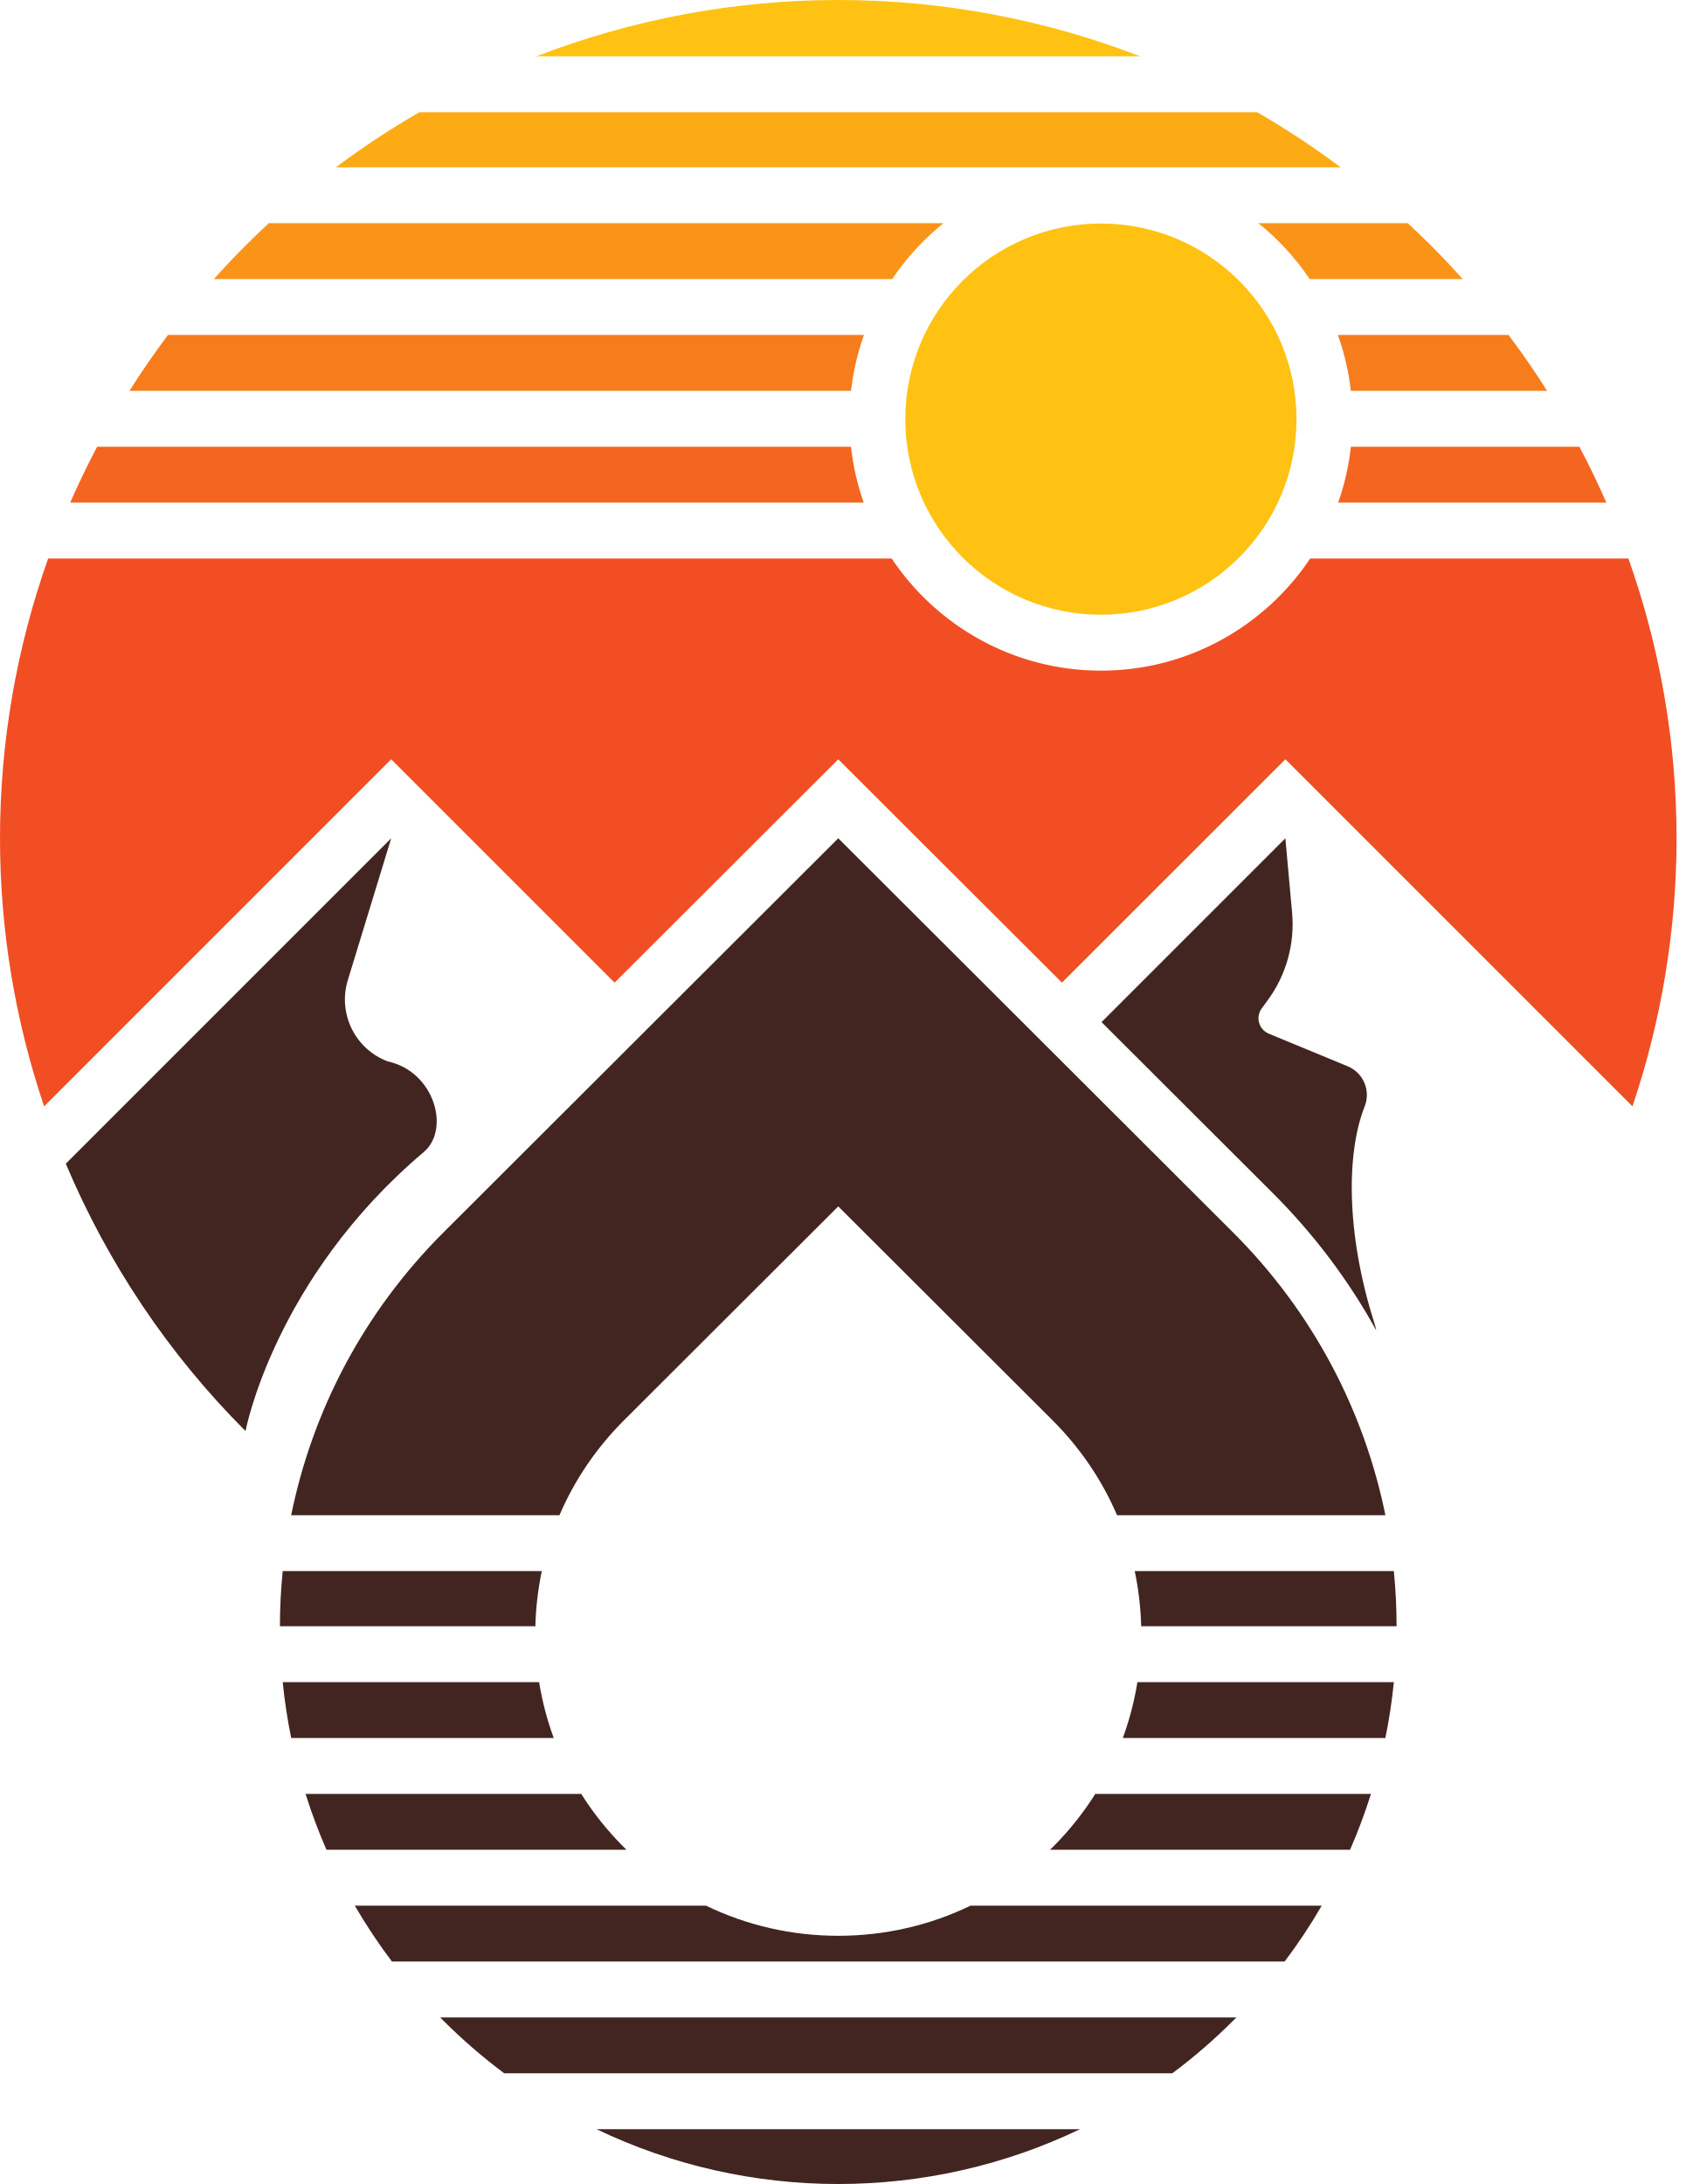
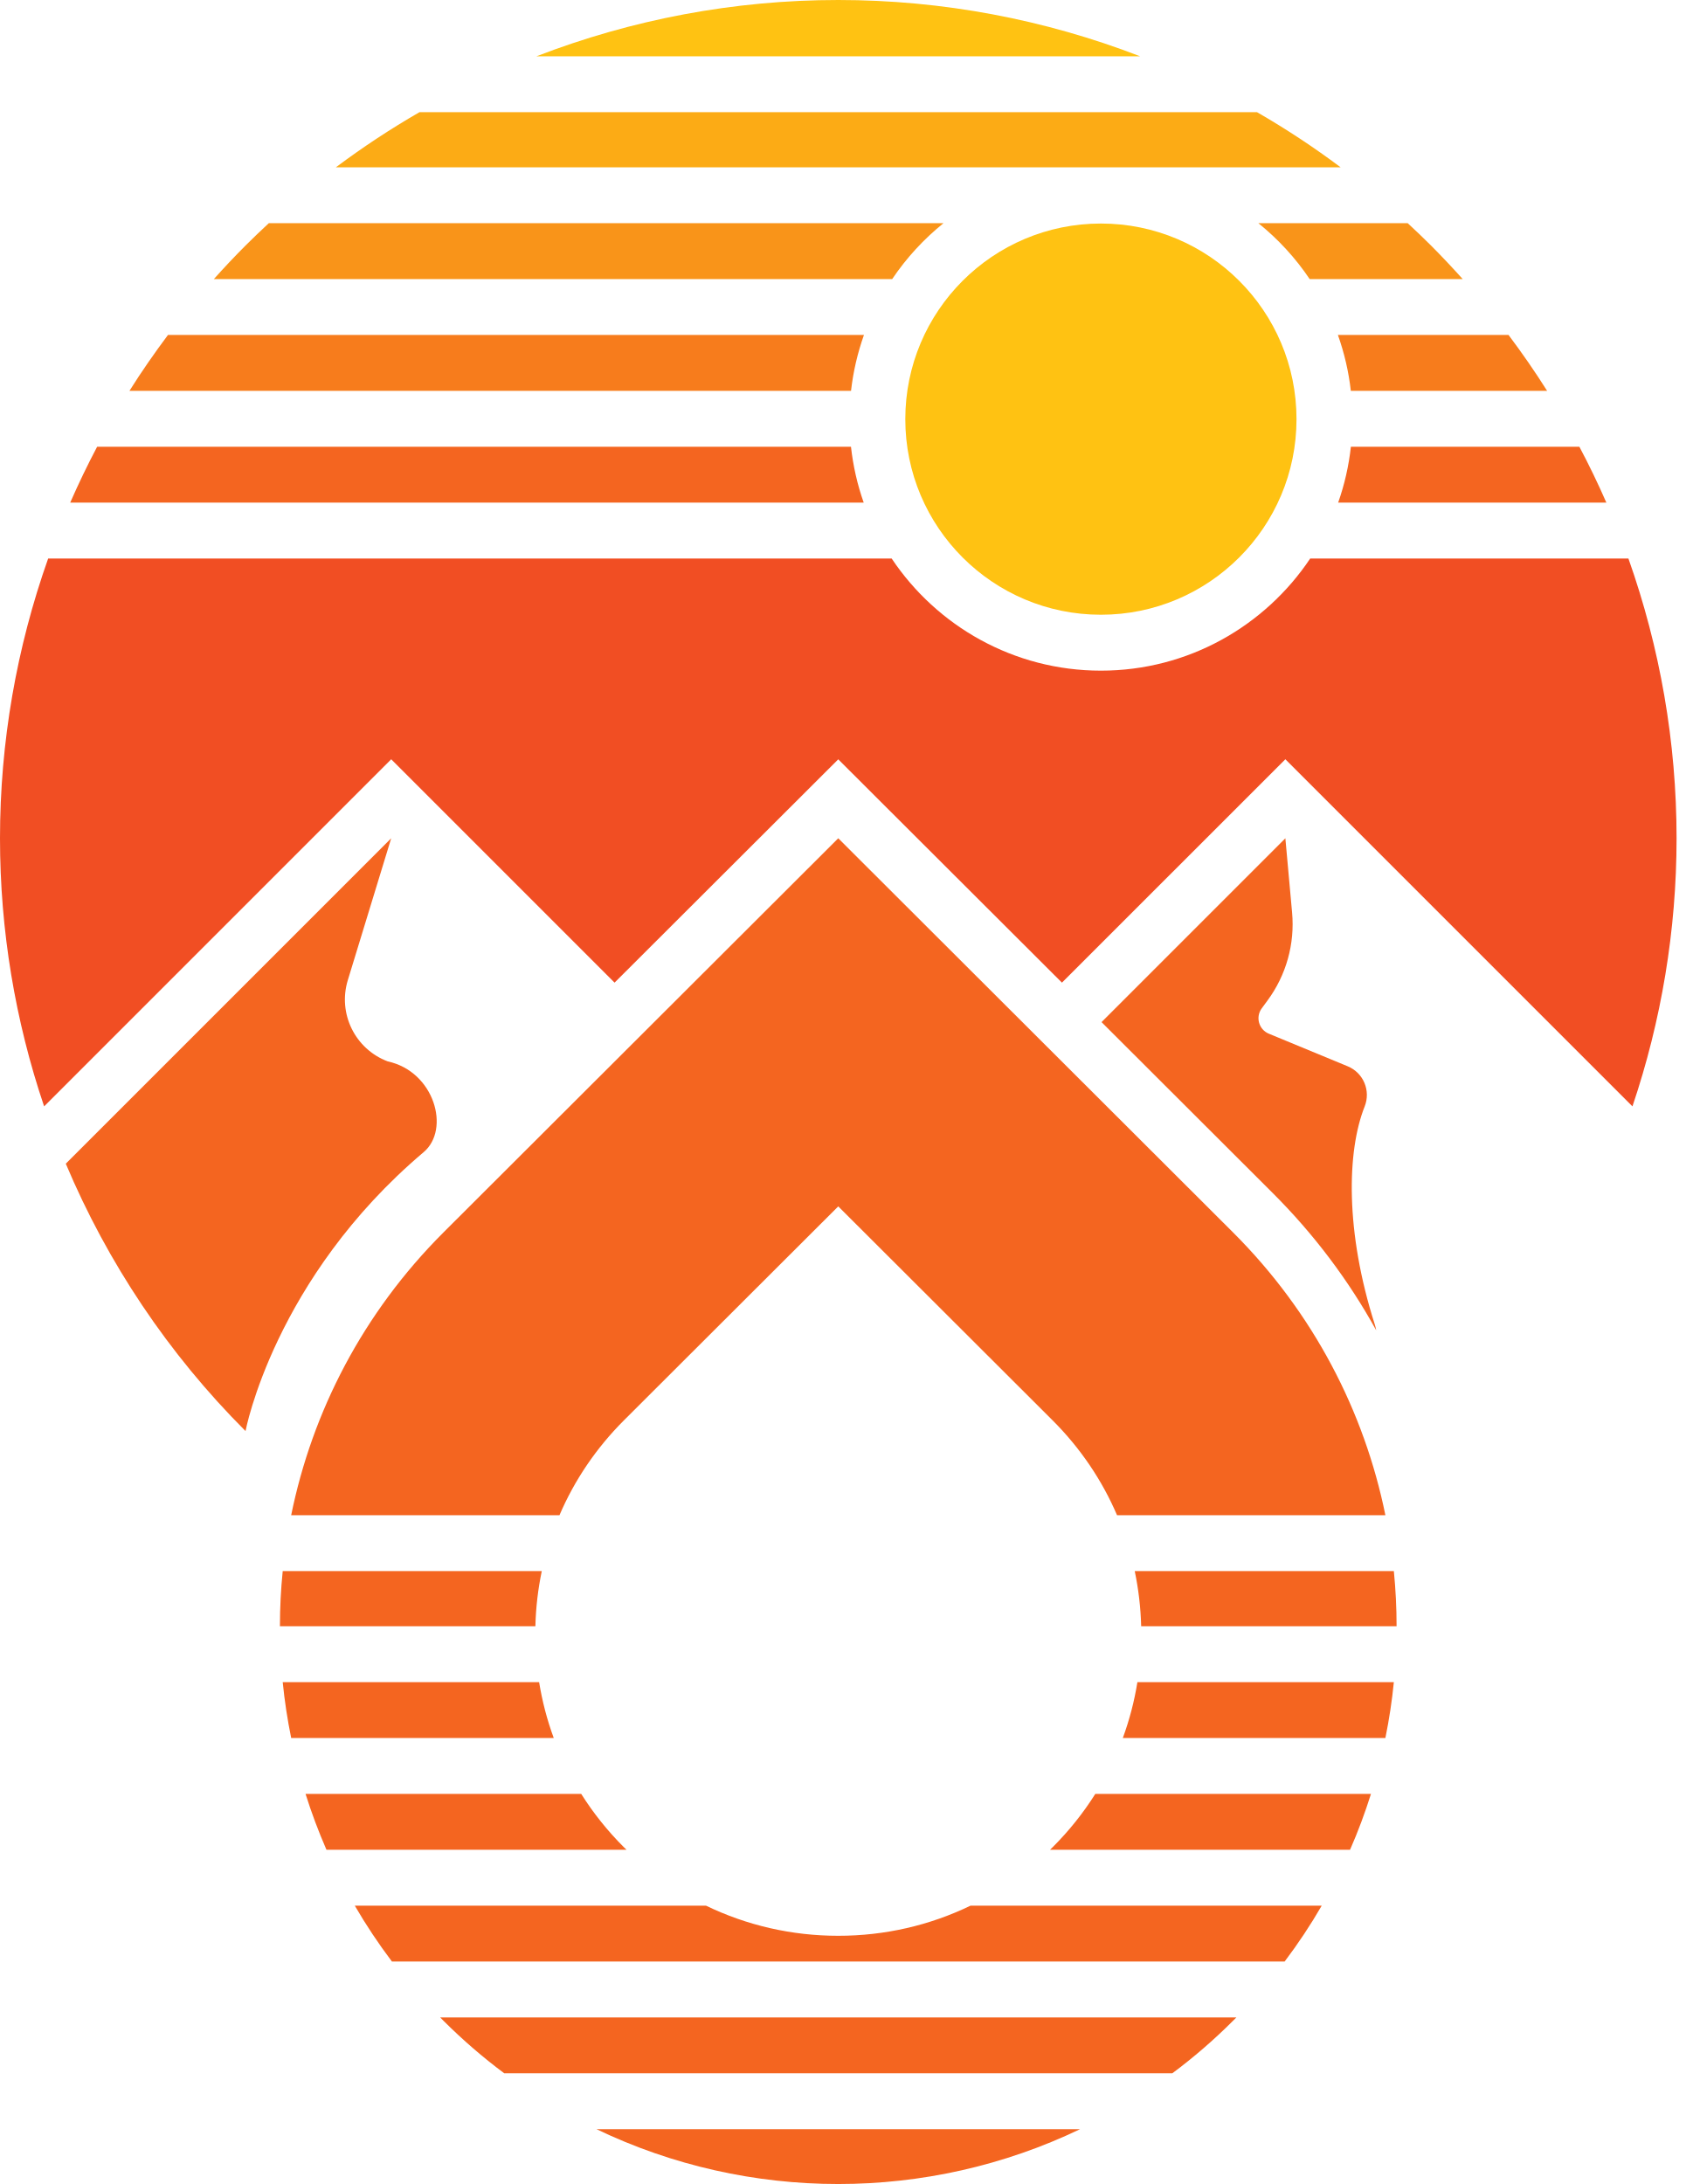
<svg xmlns="http://www.w3.org/2000/svg" width="31" height="40" viewBox="0 0 31 40" fill="none">
-   <path d="M6.37 17.953L7.165 15.353L1.205 21.313C1.969 23.126 3.08 24.793 4.497 26.21C4.497 26.21 5.02 23.418 7.76 21.101C8.252 20.685 7.959 19.625 7.1 19.439C6.503 19.213 6.184 18.564 6.37 17.953Z" fill="#422520" />
-   <path d="M23.308 21.848C24.064 22.602 24.699 23.446 25.206 24.365C25.199 24.328 25.191 24.293 25.18 24.258C24.636 22.558 24.668 21.085 24.994 20.266C25.109 19.976 24.972 19.648 24.683 19.529L23.239 18.932C23.055 18.856 22.991 18.627 23.11 18.467L23.213 18.327C23.557 17.862 23.718 17.287 23.665 16.712L23.542 15.353L20.175 18.72L23.308 21.848Z" fill="#422520" />
+   <path d="M6.37 17.953L7.165 15.353L1.205 21.313C1.969 23.126 3.08 24.793 4.497 26.21C4.497 26.21 5.02 23.418 7.76 21.101C8.252 20.685 7.959 19.625 7.1 19.439C6.503 19.213 6.184 18.564 6.37 17.953Z" fill="#F46520" />
+   <path d="M23.308 21.848C24.064 22.602 24.699 23.446 25.206 24.365C25.199 24.328 25.191 24.293 25.18 24.258C24.636 22.558 24.668 21.085 24.994 20.266C25.109 19.976 24.972 19.648 24.683 19.529L23.239 18.932C23.055 18.856 22.991 18.627 23.11 18.467L23.213 18.327C23.557 17.862 23.718 17.287 23.665 16.712L23.542 15.353L20.175 18.72L23.308 21.848Z" fill="#F46520" />
  <path d="M15.353 0C13.445 0 11.572 0.356 9.825 1.031H20.882C19.135 0.356 17.262 0 15.353 0Z" fill="#FFC212" />
  <path d="M24.742 8.182H28.927C29.105 8.517 29.269 8.858 29.421 9.205H24.509C24.624 8.879 24.703 8.536 24.742 8.182ZM15.586 8.182H1.779C1.602 8.517 1.438 8.858 1.286 9.205H15.819C15.704 8.879 15.625 8.536 15.586 8.182Z" fill="#F46520" />
  <path d="M29.825 10.229H23.997C23.17 11.466 21.761 12.283 20.164 12.283C18.567 12.283 17.158 11.466 16.331 10.229H0.882C0.304 11.86 0 13.591 0 15.353C0 17.038 0.278 18.695 0.808 20.263L6.441 14.63L7.165 13.906L11.256 17.997L14.63 14.629L15.353 13.907L16.076 14.629L19.45 17.997L23.542 13.906L29.899 20.263C30.428 18.695 30.707 17.038 30.707 15.353C30.707 13.591 30.403 11.86 29.825 10.229Z" fill="#F14E23" />
  <path d="M23.022 2.054H7.684C7.155 2.359 6.643 2.696 6.152 3.064H24.554C24.063 2.696 23.551 2.359 23.022 2.054Z" fill="#FCAB15" />
  <path d="M24.504 6.134H27.629C27.879 6.467 28.115 6.808 28.336 7.158H24.741C24.701 6.803 24.62 6.46 24.504 6.134ZM15.824 6.134H3.077C2.828 6.467 2.591 6.808 2.371 7.158H15.587C15.627 6.803 15.708 6.46 15.824 6.134Z" fill="#F77C1C" />
  <path d="M23.047 4.087H25.782C25.927 4.221 26.07 4.357 26.21 4.497C26.409 4.697 26.602 4.902 26.79 5.111H23.987C23.727 4.724 23.409 4.379 23.047 4.087ZM17.281 4.087H4.924C4.78 4.221 4.637 4.357 4.497 4.497C4.297 4.697 4.104 4.902 3.917 5.111H16.341C16.601 4.724 16.919 4.379 17.281 4.087Z" fill="#F99419" />
  <path d="M20.164 11.259C22.142 11.259 23.746 9.655 23.746 7.677C23.746 5.698 22.142 4.094 20.164 4.094C18.185 4.094 16.581 5.698 16.581 7.677C16.581 9.655 18.185 11.259 20.164 11.259Z" fill="#FFC212" />
-   <path d="M19.782 38.996H10.925C13.716 40.335 16.99 40.335 19.782 38.996Z" fill="#422520" />
-   <path d="M5.178 28.774C5.144 29.11 5.127 29.447 5.127 29.784H9.806C9.814 29.441 9.854 29.104 9.923 28.774H5.178Z" fill="#422520" />
-   <path d="M17.776 34.902C17.03 35.263 16.207 35.454 15.353 35.454C14.5 35.454 13.676 35.263 12.93 34.902H6.498C6.702 35.253 6.929 35.595 7.178 35.925H23.529C23.778 35.595 24.005 35.253 24.208 34.902H17.776Z" fill="#422520" />
-   <path d="M8.062 36.949C8.082 36.969 8.102 36.99 8.122 37.01C8.475 37.362 8.847 37.683 9.235 37.972H21.472C21.86 37.683 22.232 37.362 22.584 37.01C22.605 36.99 22.624 36.969 22.645 36.949H8.062Z" fill="#422520" />
-   <path d="M10.247 27.751C10.521 27.111 10.918 26.523 11.426 26.015L15.353 22.095L19.28 26.015C19.788 26.523 20.185 27.111 20.459 27.751H25.374C24.988 25.853 24.058 24.044 22.584 22.572L15.353 15.353L8.122 22.572C6.648 24.044 5.719 25.853 5.333 27.751H10.247Z" fill="#422520" />
-   <path d="M20.783 28.774C20.852 29.104 20.892 29.441 20.901 29.784H25.579C25.579 29.447 25.562 29.11 25.529 28.774H20.783Z" fill="#422520" />
-   <path d="M10.142 31.831C10.02 31.501 9.931 31.158 9.874 30.808H5.178C5.212 31.151 5.264 31.492 5.333 31.831H10.142Z" fill="#422520" />
-   <path d="M20.061 32.855C19.841 33.204 19.58 33.532 19.28 33.831C19.264 33.847 19.248 33.862 19.232 33.878H24.727C24.874 33.543 25.001 33.201 25.11 32.855H20.061Z" fill="#422520" />
-   <path d="M20.832 30.808C20.776 31.158 20.686 31.501 20.565 31.831H25.374C25.443 31.492 25.495 31.151 25.529 30.808H20.832Z" fill="#422520" />
-   <path d="M11.475 33.878C11.458 33.862 11.442 33.847 11.426 33.831C11.126 33.532 10.865 33.204 10.645 32.855H5.596C5.705 33.201 5.833 33.543 5.979 33.878H11.475Z" fill="#422520" />
+   <path d="M19.782 38.996H10.925C13.716 40.335 16.99 40.335 19.782 38.996Z" fill="#F46520" />
+   <path d="M5.178 28.774C5.144 29.11 5.127 29.447 5.127 29.784H9.806C9.814 29.441 9.854 29.104 9.923 28.774H5.178Z" fill="#F46520" />
+   <path d="M17.776 34.902C17.03 35.263 16.207 35.454 15.353 35.454C14.5 35.454 13.676 35.263 12.93 34.902H6.498C6.702 35.253 6.929 35.595 7.178 35.925H23.529C23.778 35.595 24.005 35.253 24.208 34.902H17.776Z" fill="#F46520" />
+   <path d="M8.062 36.949C8.082 36.969 8.102 36.99 8.122 37.01C8.475 37.362 8.847 37.683 9.235 37.972H21.472C21.86 37.683 22.232 37.362 22.584 37.01C22.605 36.99 22.624 36.969 22.645 36.949H8.062Z" fill="#F46520" />
+   <path d="M10.247 27.751C10.521 27.111 10.918 26.523 11.426 26.015L15.353 22.095L19.28 26.015C19.788 26.523 20.185 27.111 20.459 27.751H25.374C24.988 25.853 24.058 24.044 22.584 22.572L15.353 15.353L8.122 22.572C6.648 24.044 5.719 25.853 5.333 27.751H10.247Z" fill="#F46520" />
+   <path d="M20.783 28.774C20.852 29.104 20.892 29.441 20.901 29.784H25.579C25.579 29.447 25.562 29.11 25.529 28.774H20.783Z" fill="#F46520" />
+   <path d="M10.142 31.831C10.02 31.501 9.931 31.158 9.874 30.808H5.178C5.212 31.151 5.264 31.492 5.333 31.831H10.142Z" fill="#F46520" />
+   <path d="M20.061 32.855C19.841 33.204 19.58 33.532 19.28 33.831C19.264 33.847 19.248 33.862 19.232 33.878H24.727C24.874 33.543 25.001 33.201 25.11 32.855H20.061Z" fill="#F46520" />
+   <path d="M20.832 30.808C20.776 31.158 20.686 31.501 20.565 31.831H25.374C25.443 31.492 25.495 31.151 25.529 30.808H20.832Z" fill="#F46520" />
+   <path d="M11.475 33.878C11.458 33.862 11.442 33.847 11.426 33.831C11.126 33.532 10.865 33.204 10.645 32.855H5.596C5.705 33.201 5.833 33.543 5.979 33.878H11.475Z" fill="#F46520" />
</svg>
